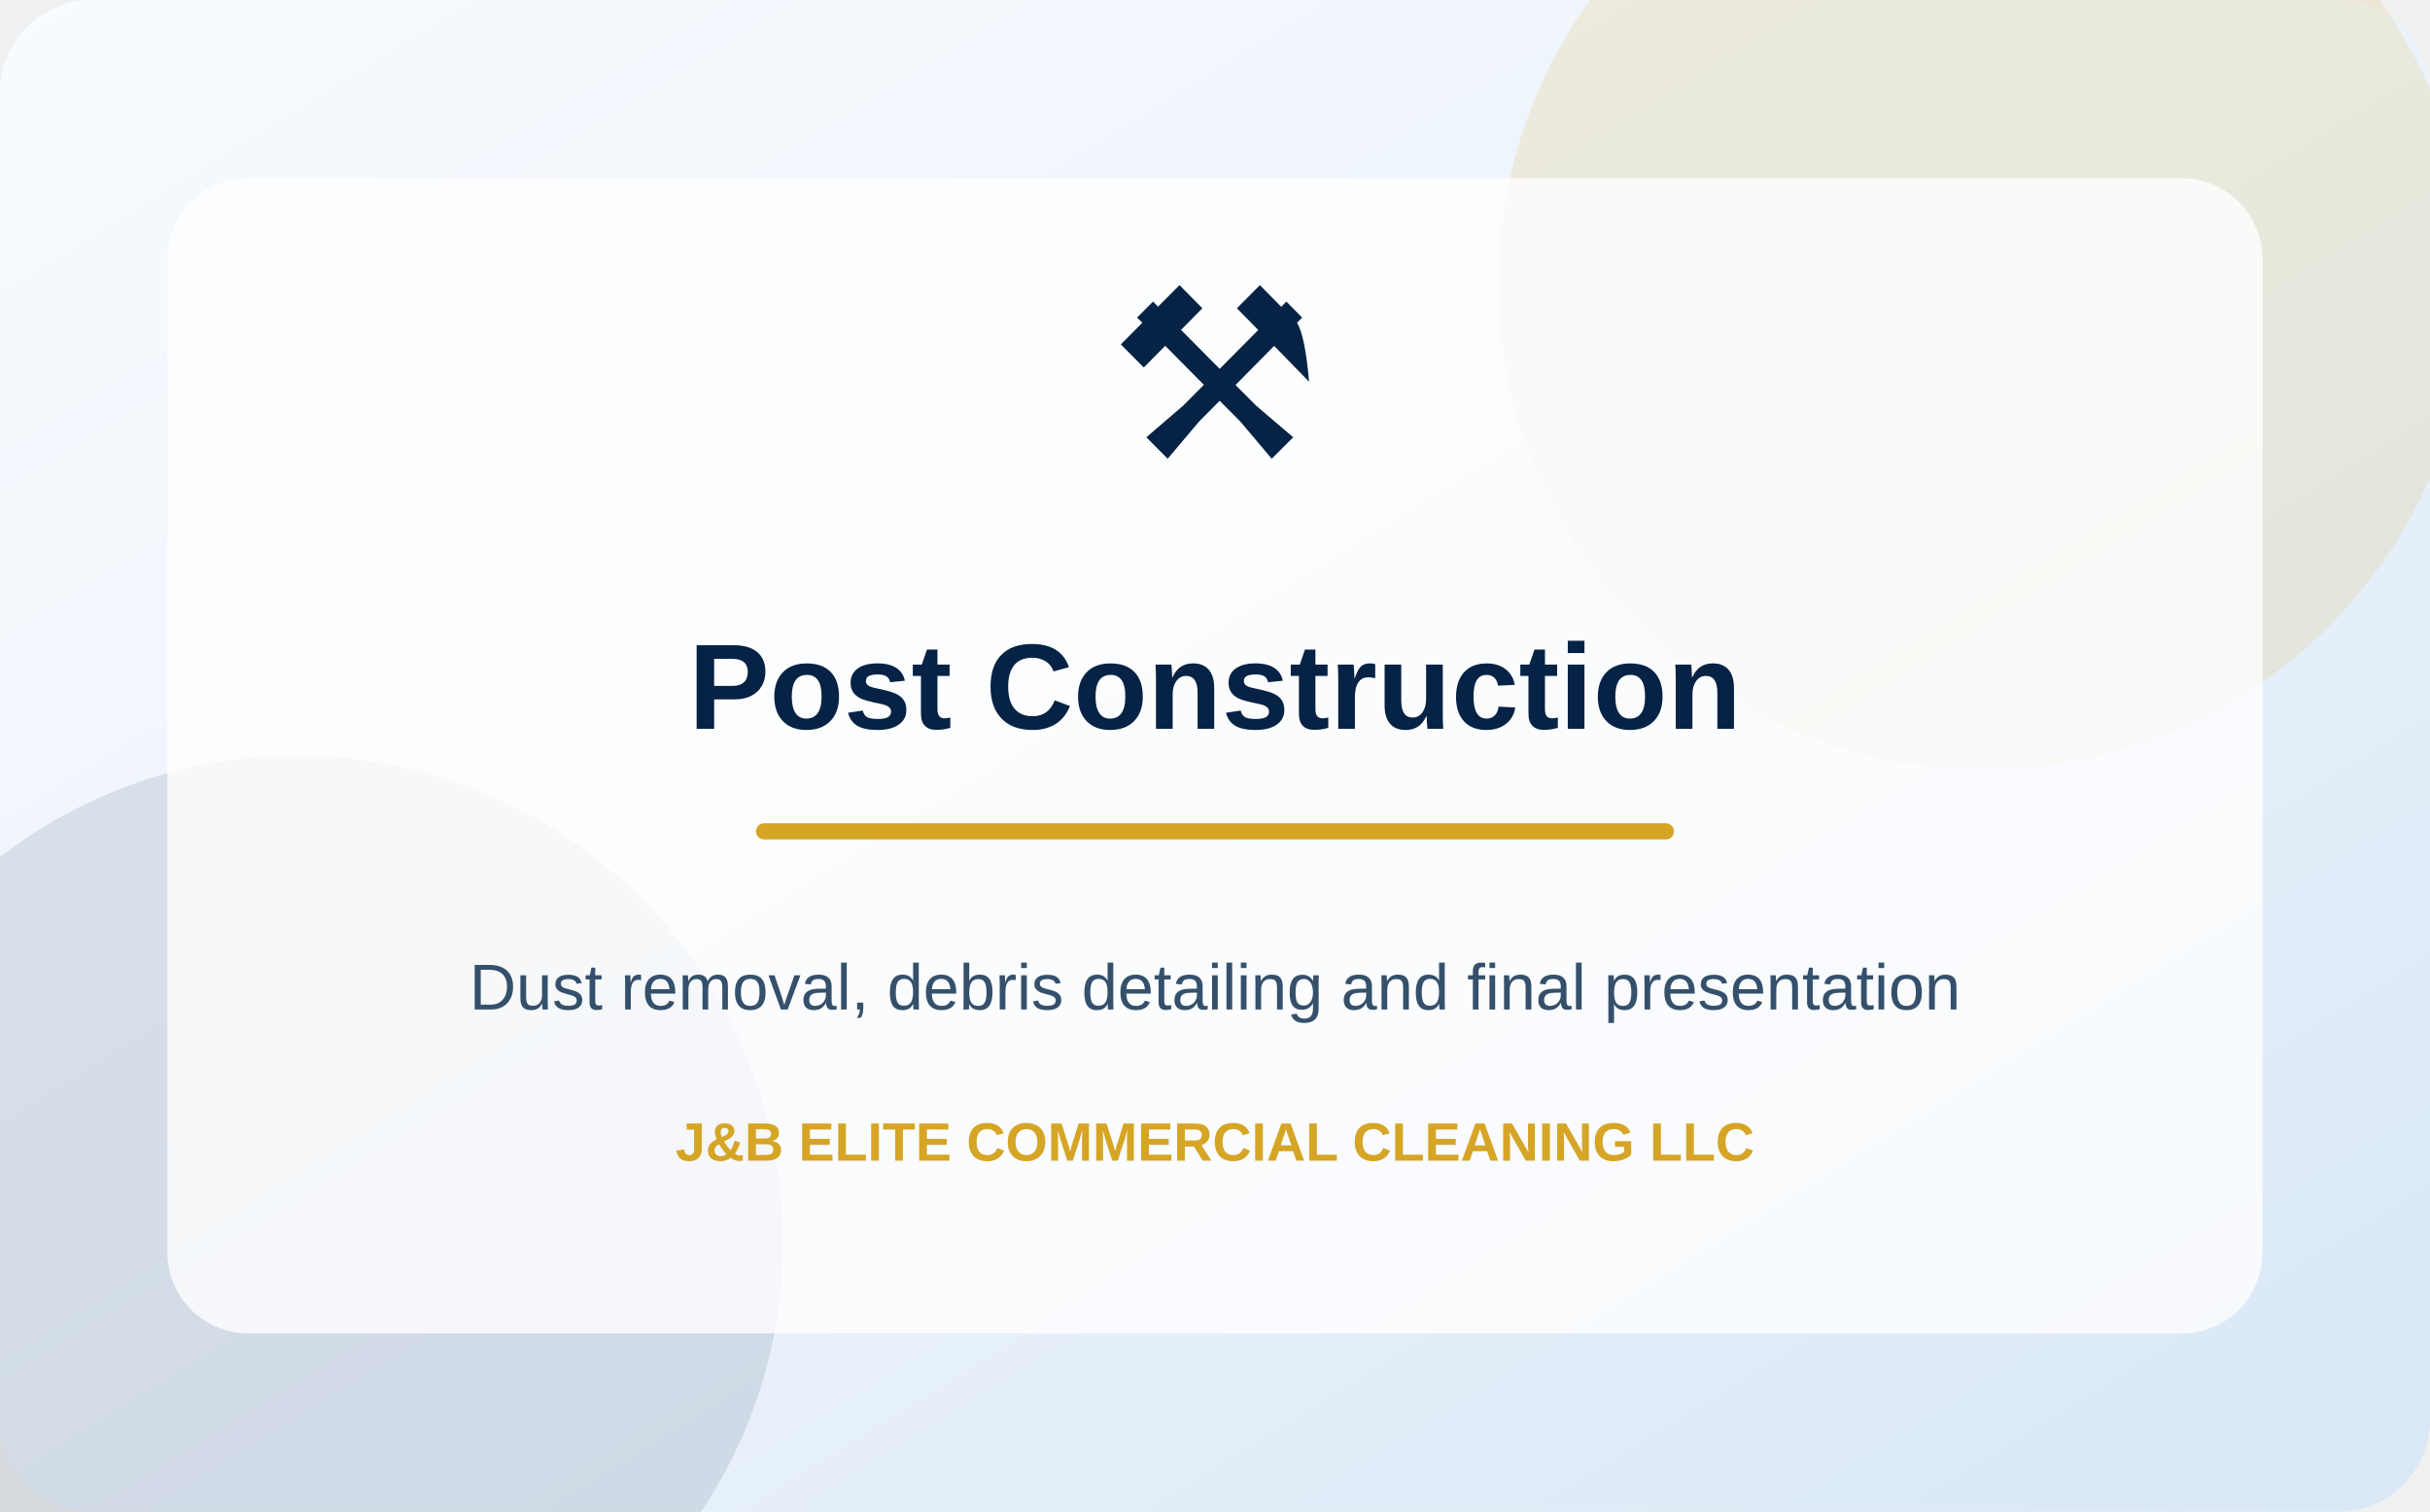
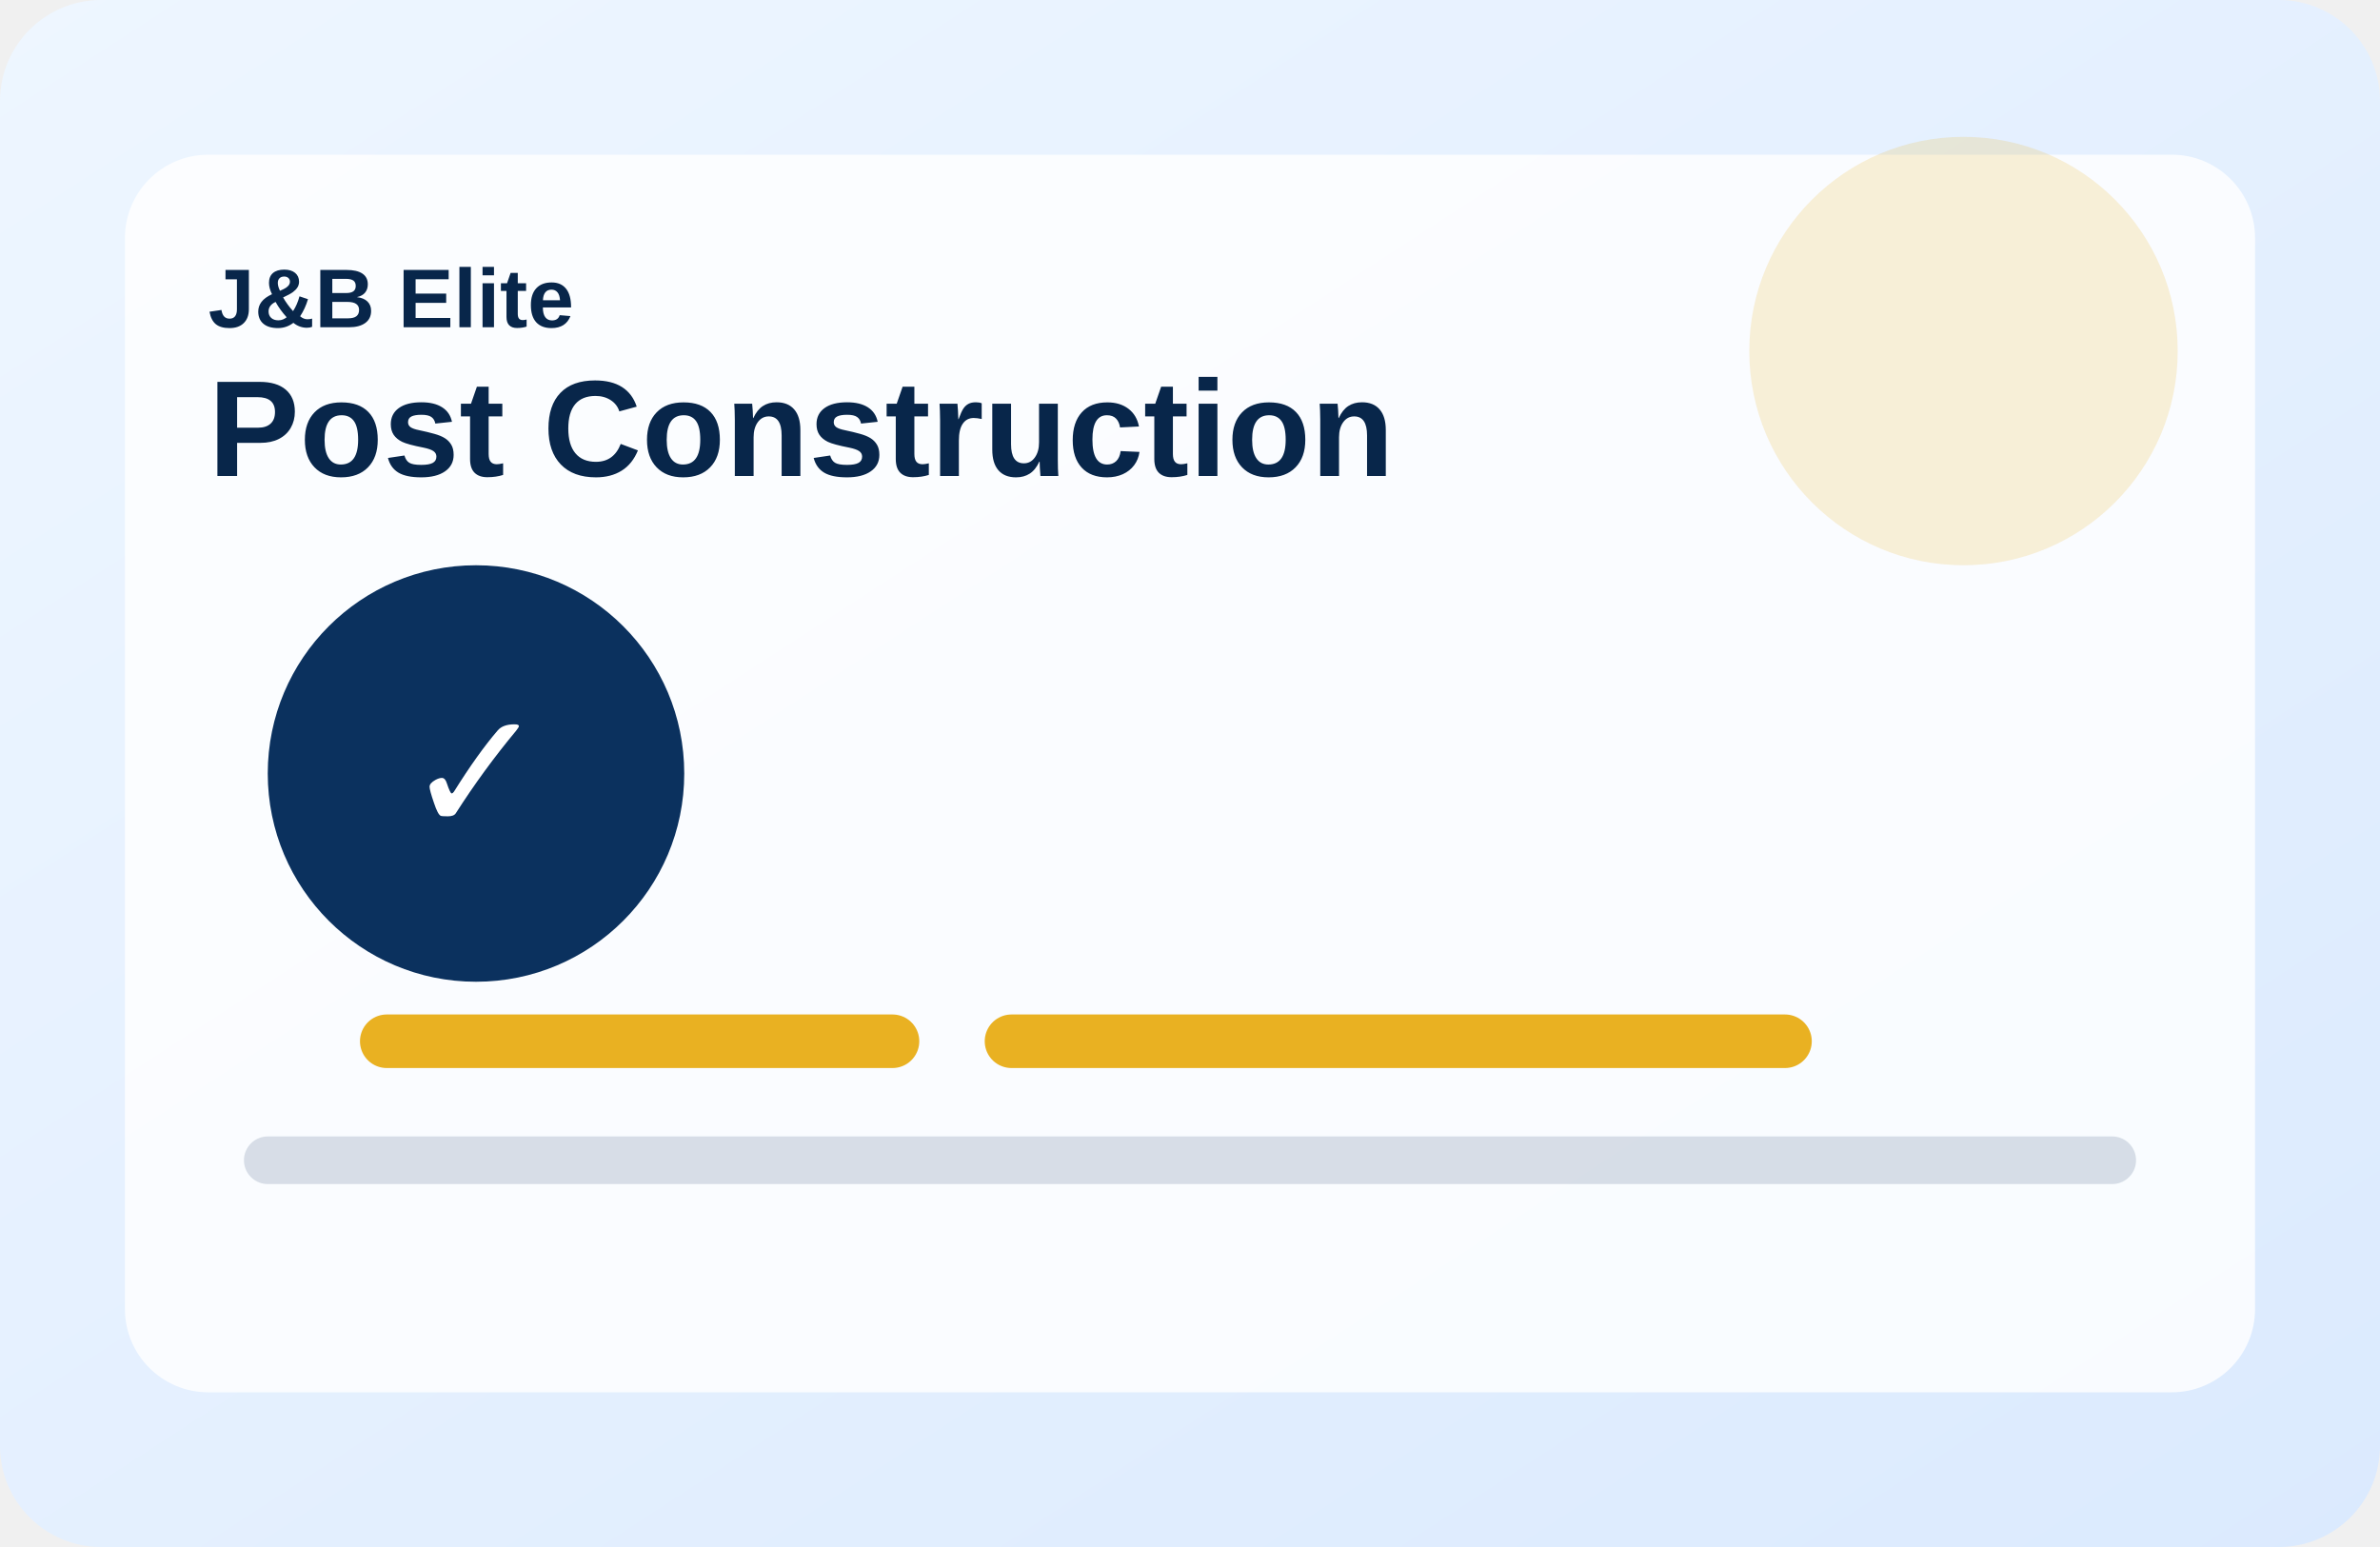
- <svg xmlns="http://www.w3.org/2000/svg" width="900" height="560" viewBox="0 0 900 560">
+ <svg xmlns="http://www.w3.org/2000/svg" viewBox="0 0 800 520">
  <defs>
-     <linearGradient id="g" x1="0" x2="1" y1="0" y2="1">
-       <stop offset="0" stop-color="#f8fbff" />
-       <stop offset="0.55" stop-color="#eaf2fa" />
-       <stop offset="1" stop-color="#d8e7f6" />
-     </linearGradient>
-     <linearGradient id="b" x1="0" x2="1">
-       <stop offset="0" stop-color="#041f3d" />
-       <stop offset="1" stop-color="#0a4274" />
+     <linearGradient id="g" x1="0" y1="0" x2="1" y2="1">
+       <stop stop-color="#eef6ff" />
+       <stop offset="1" stop-color="#dbeafe" />
    </linearGradient>
  </defs>
-   <rect width="900" height="560" rx="34" fill="url(#g)" />
-   <circle cx="735" cy="105" r="180" fill="#d9a928" opacity=".14" />
-   <circle cx="110" cy="460" r="180" fill="#05264a" opacity=".11" />
-   <rect x="62" y="66" width="776" height="428" rx="30" fill="#fff" opacity=".78" />
-   <text x="450" y="170" text-anchor="middle" font-size="88" font-family="Arial, Helvetica, sans-serif" fill="#062244">⚒</text>
-   <text x="450" y="270" text-anchor="middle" font-size="45" font-weight="800" font-family="Arial, Helvetica, sans-serif" fill="#062244">Post Construction</text>
-   <rect x="280" y="305" width="340" height="6" rx="3" fill="#d6a526" />
-   <text x="450" y="374" text-anchor="middle" font-size="24" font-family="Arial, Helvetica, sans-serif" fill="#35506b">Dust removal, debris detailing and final presentation</text>
-   <text x="450" y="430" text-anchor="middle" font-size="20" font-weight="700" font-family="Arial, Helvetica, sans-serif" fill="#d6a526">J&amp;B ELITE COMMERCIAL CLEANING LLC</text>
+   <rect width="800" height="520" rx="34" fill="url(#g)" />
+   <rect x="42" y="52" width="716" height="416" rx="28" fill="#fff" opacity=".82" />
+   <circle cx="660" cy="118" r="72" fill="#e9b122" opacity=".18" />
+   <text x="70" y="110" font-family="Arial" font-size="28" fill="#08264a" font-weight="700">J&amp;B Elite</text>
+   <text x="70" y="160" font-family="Arial" font-size="46" fill="#08264a" font-weight="900">Post Construction</text>
+   <path d="M90 390h620" stroke="#0b315e" stroke-width="16" stroke-linecap="round" opacity=".15" />
+   <path d="M130 350h170m40 0h260" stroke="#e9b122" stroke-width="18" stroke-linecap="round" />
+   <circle cx="160" cy="260" r="70" fill="#0b315e" />
+   <text x="160" y="280" text-anchor="middle" font-family="Arial" font-size="58" fill="#fff">✓</text>
</svg>
